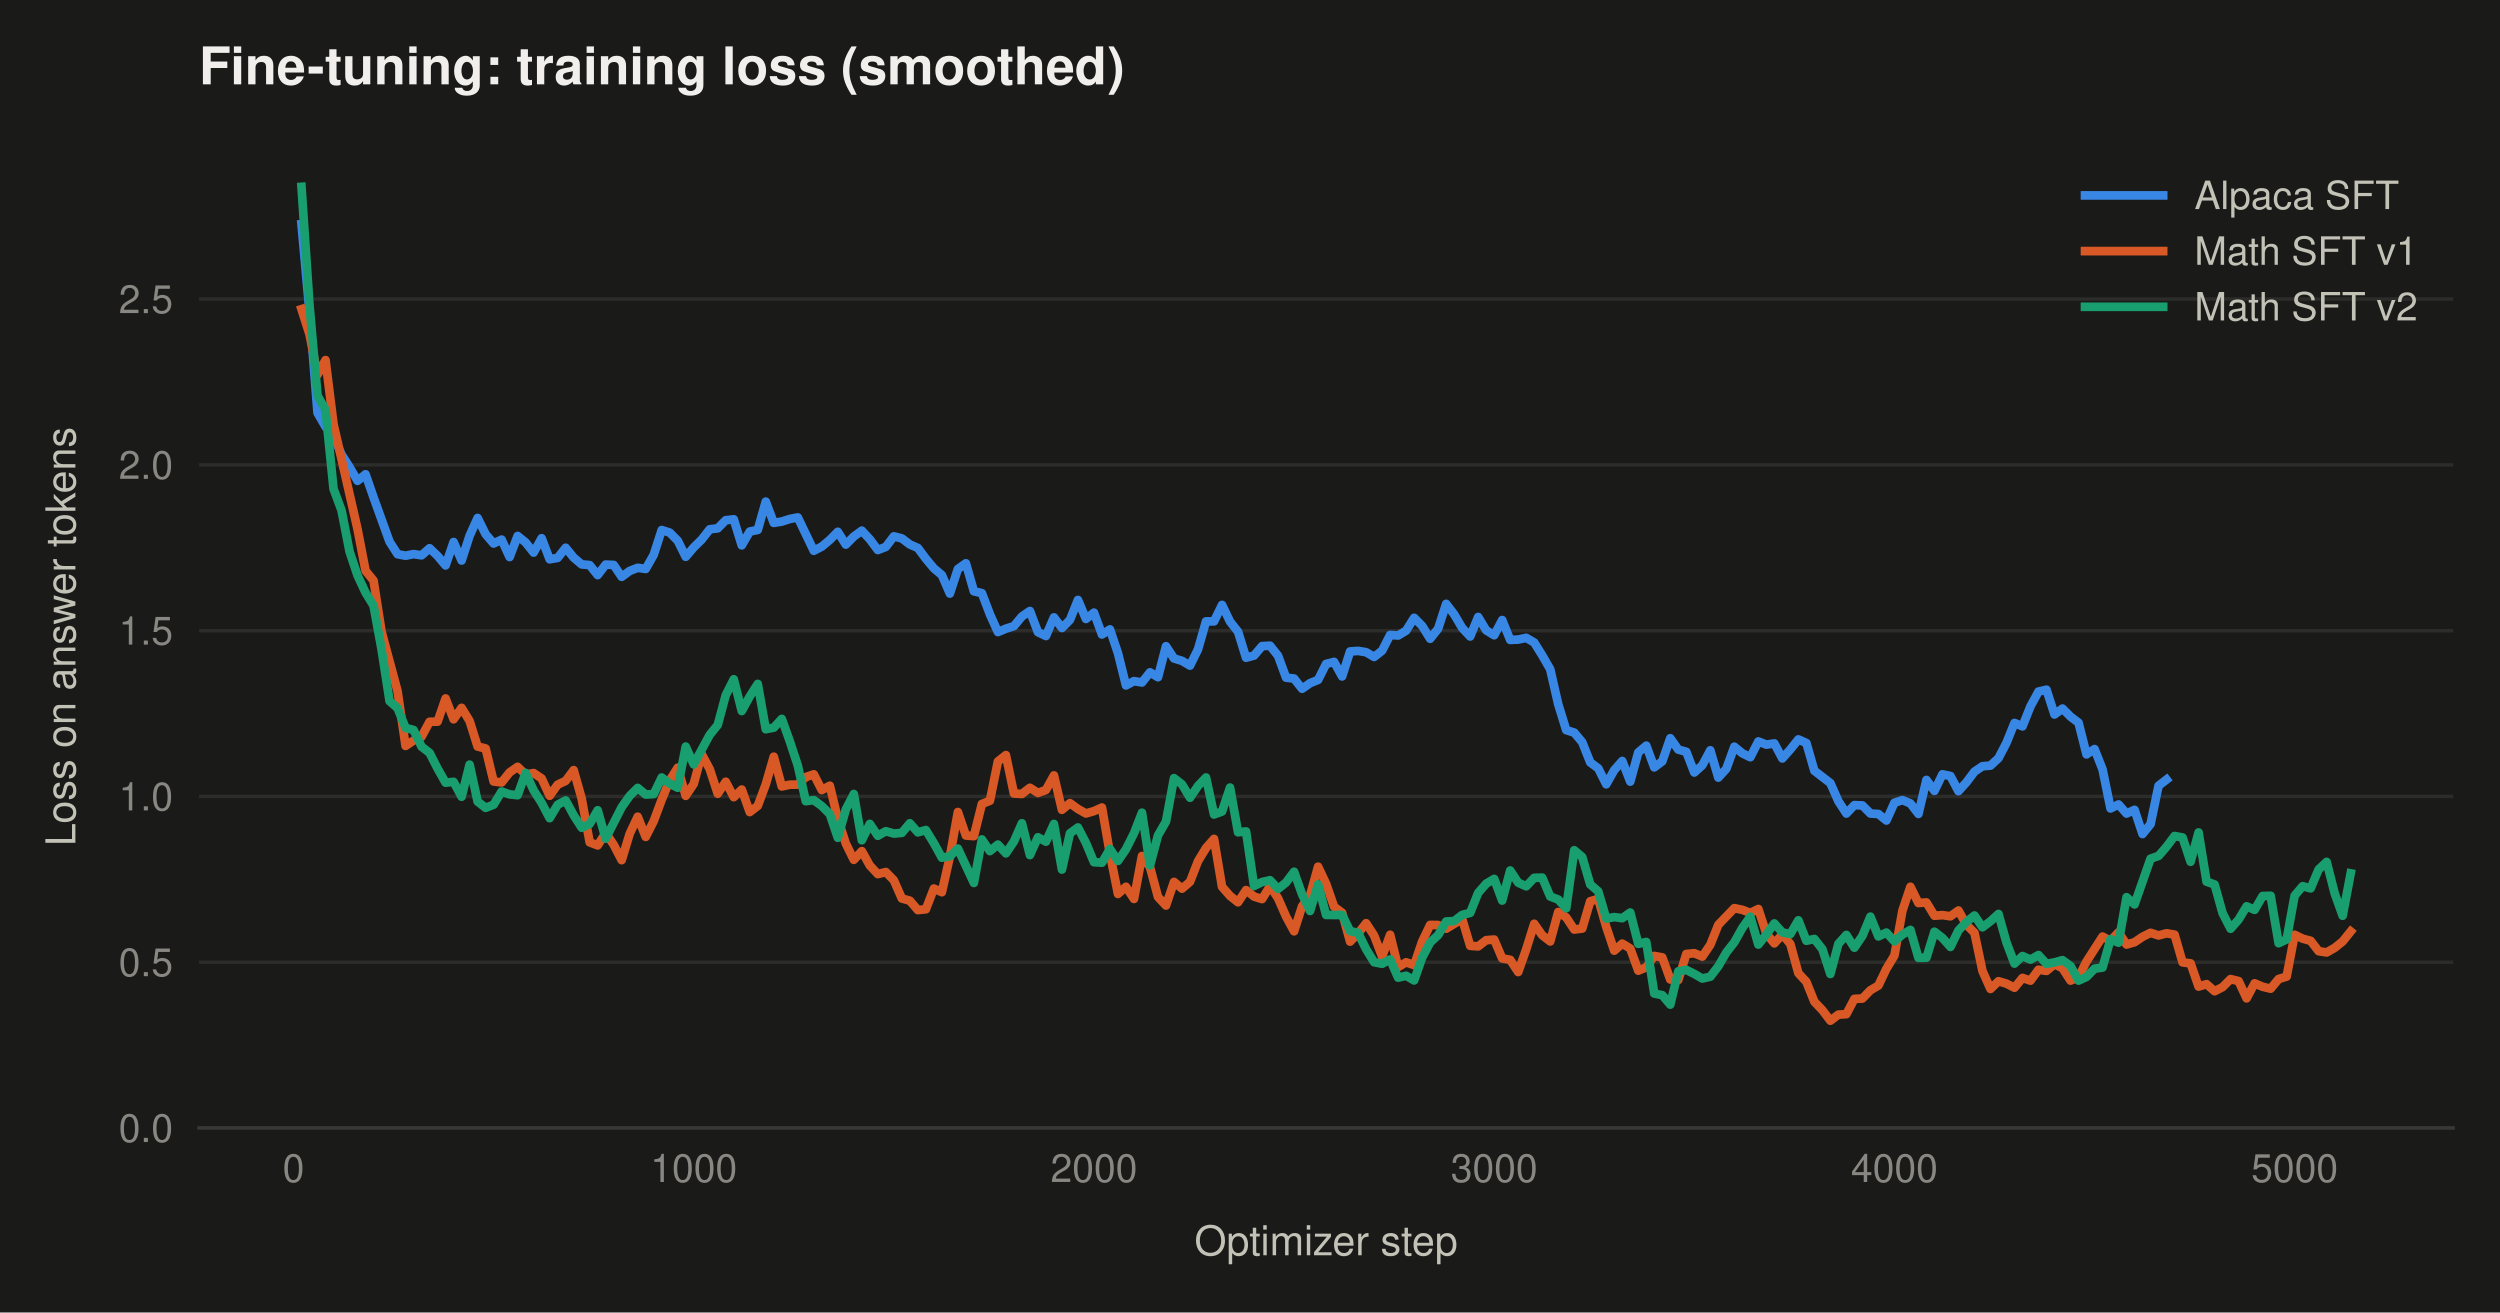
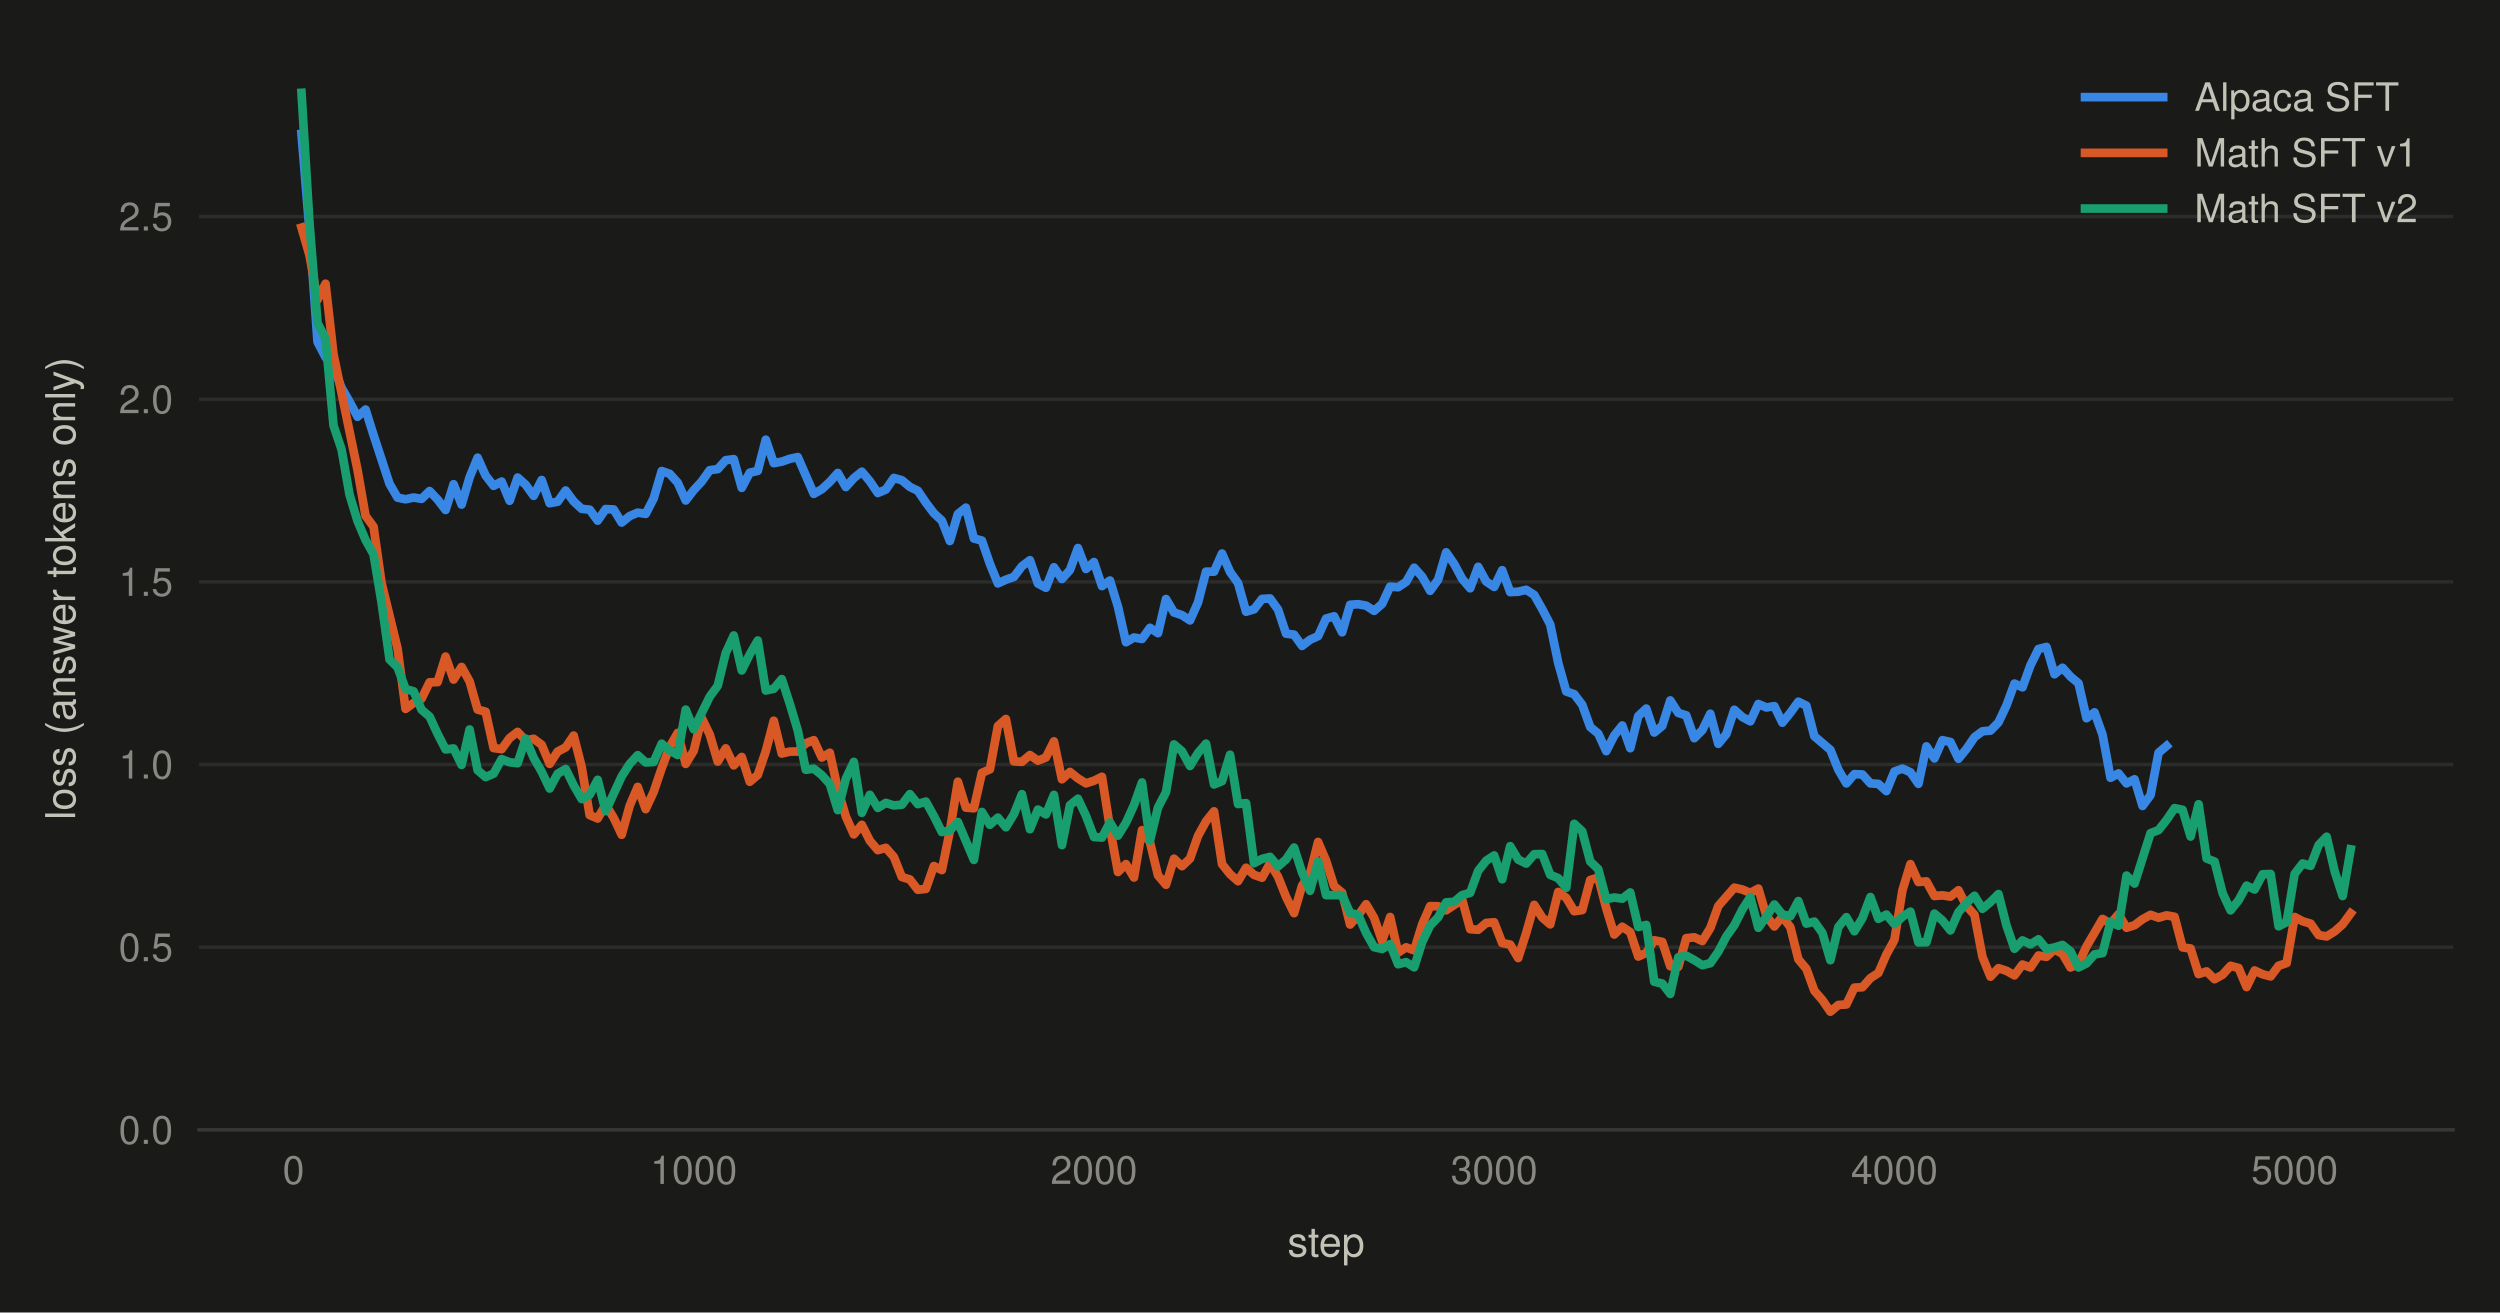
<svg xmlns="http://www.w3.org/2000/svg" width="576pt" height="302.4pt" viewBox="0 0 576 302.4" version="1.1">
  <defs>
    <style type="text/css">*{stroke-linejoin: round; stroke-linecap: butt}</style>
  </defs>
  <g id="figure_1">
    <g id="patch_1">
      <path d="M 0 302.4  L 576 302.4  L 576 0  L 0 0  z " style="fill: #1a1a19" />
    </g>
    <g id="axes_1">
      <g id="patch_2">
-         <path d="M 45.86 259.881  L 565.2 259.881  L 565.2 33.44  L 45.86 33.44  z " style="fill: #1a1a19" />
+         <path d="M 45.86 260.32  L 565.2 260.32  L 565.2 10.8  L 45.86 10.8  z " style="fill: #1a1a19" />
      </g>
      <g id="matplotlib.axis_1">
        <g id="xtick_1">
          <g id="line2d_1" />
          <g id="text_1">
-             <text style="font-size: 9px; font-family: 'Helvetica', 'Arial', 'DejaVu Sans'; text-anchor: middle; fill: #898781" x="67.622" y="272.337" transform="rotate(-0 67.62212 272.3373)">0</text>
+             <text style="font-size: 9px; font-family: 'Helvetica', 'Arial', 'DejaVu Sans'; text-anchor: middle; fill: #898781" x="67.622" y="272.776" transform="rotate(-0 67.62212 272.7761)">0</text>
          </g>
        </g>
        <g id="xtick_2">
          <g id="line2d_2" />
          <g id="text_2">
-             <text style="font-size: 9px; font-family: 'Helvetica', 'Arial', 'DejaVu Sans'; text-anchor: middle; fill: #898781" x="159.834" y="272.337" transform="rotate(-0 159.8345 272.3373)">1000</text>
+             <text style="font-size: 9px; font-family: 'Helvetica', 'Arial', 'DejaVu Sans'; text-anchor: middle; fill: #898781" x="159.834" y="272.776" transform="rotate(-0 159.8345 272.7761)">1000</text>
          </g>
        </g>
        <g id="xtick_3">
          <g id="line2d_3" />
          <g id="text_3">
-             <text style="font-size: 9px; font-family: 'Helvetica', 'Arial', 'DejaVu Sans'; text-anchor: middle; fill: #898781" x="252.047" y="272.337" transform="rotate(-0 252.0468 272.3373)">2000</text>
+             <text style="font-size: 9px; font-family: 'Helvetica', 'Arial', 'DejaVu Sans'; text-anchor: middle; fill: #898781" x="252.047" y="272.776" transform="rotate(-0 252.0468 272.7761)">2000</text>
          </g>
        </g>
        <g id="xtick_4">
          <g id="line2d_4" />
          <g id="text_4">
-             <text style="font-size: 9px; font-family: 'Helvetica', 'Arial', 'DejaVu Sans'; text-anchor: middle; fill: #898781" x="344.259" y="272.337" transform="rotate(-0 344.2592 272.3373)">3000</text>
+             <text style="font-size: 9px; font-family: 'Helvetica', 'Arial', 'DejaVu Sans'; text-anchor: middle; fill: #898781" x="344.259" y="272.776" transform="rotate(-0 344.2592 272.7761)">3000</text>
          </g>
        </g>
        <g id="xtick_5">
          <g id="line2d_5" />
          <g id="text_5">
-             <text style="font-size: 9px; font-family: 'Helvetica', 'Arial', 'DejaVu Sans'; text-anchor: middle; fill: #898781" x="436.472" y="272.337" transform="rotate(-0 436.4715 272.3373)">4000</text>
+             <text style="font-size: 9px; font-family: 'Helvetica', 'Arial', 'DejaVu Sans'; text-anchor: middle; fill: #898781" x="436.472" y="272.776" transform="rotate(-0 436.4715 272.7761)">4000</text>
          </g>
        </g>
        <g id="xtick_6">
          <g id="line2d_6" />
          <g id="text_6">
-             <text style="font-size: 9px; font-family: 'Helvetica', 'Arial', 'DejaVu Sans'; text-anchor: middle; fill: #898781" x="528.684" y="272.337" transform="rotate(-0 528.6839 272.3373)">5000</text>
+             <text style="font-size: 9px; font-family: 'Helvetica', 'Arial', 'DejaVu Sans'; text-anchor: middle; fill: #898781" x="528.684" y="272.776" transform="rotate(-0 528.6839 272.7761)">5000</text>
          </g>
        </g>
        <g id="text_7">
-           <text style="font-size: 9.5px; font-family: 'Helvetica', 'Arial', 'DejaVu Sans'; text-anchor: middle; fill: #c3c2b7" x="305.53" y="289.214" transform="rotate(-0 305.53 289.2136)">Optimizer step</text>
+           <text style="font-size: 9.5px; font-family: 'Helvetica', 'Arial', 'DejaVu Sans'; text-anchor: middle; fill: #c3c2b7" x="305.53" y="289.467" transform="rotate(-0 305.53 289.4668)">step</text>
        </g>
      </g>
      <g id="matplotlib.axis_2">
        <g id="ytick_1">
          <g id="line2d_7">
-             <path d="M 45.86 259.881  L 565.2 259.881  " clip-path="url(#p9b17336bcf)" style="fill: none; stroke: #2c2c2a; stroke-width: 0.8; stroke-linecap: square" />
+             <path d="M 45.86 260.32  L 565.2 260.32  " clip-path="url(#pa840561bd8)" style="fill: none; stroke: #2c2c2a; stroke-width: 0.8; stroke-linecap: square" />
          </g>
          <g id="line2d_8" />
          <g id="text_8">
-             <text style="font-size: 9px; font-family: 'Helvetica', 'Arial', 'DejaVu Sans'; text-anchor: end; fill: #898781" x="39.86" y="263.109" transform="rotate(-0 39.86 263.1093)">0.0</text>
+             <text style="font-size: 9px; font-family: 'Helvetica', 'Arial', 'DejaVu Sans'; text-anchor: end; fill: #898781" x="39.86" y="263.548" transform="rotate(-0 39.86 263.548)">0.0</text>
          </g>
        </g>
        <g id="ytick_2">
          <g id="line2d_9">
-             <path d="M 45.86 221.687  L 565.2 221.687  " clip-path="url(#p9b17336bcf)" style="fill: none; stroke: #2c2c2a; stroke-width: 0.8; stroke-linecap: square" />
+             <path d="M 45.86 218.233  L 565.2 218.233  " clip-path="url(#pa840561bd8)" style="fill: none; stroke: #2c2c2a; stroke-width: 0.8; stroke-linecap: square" />
          </g>
          <g id="line2d_10" />
          <g id="text_9">
-             <text style="font-size: 9px; font-family: 'Helvetica', 'Arial', 'DejaVu Sans'; text-anchor: end; fill: #898781" x="39.86" y="224.915" transform="rotate(-0 39.86 224.9153)">0.5</text>
+             <text style="font-size: 9px; font-family: 'Helvetica', 'Arial', 'DejaVu Sans'; text-anchor: end; fill: #898781" x="39.86" y="221.461" transform="rotate(-0 39.86 221.4613)">0.5</text>
          </g>
        </g>
        <g id="ytick_3">
          <g id="line2d_11">
-             <path d="M 45.86 183.493  L 565.2 183.493  " clip-path="url(#p9b17336bcf)" style="fill: none; stroke: #2c2c2a; stroke-width: 0.8; stroke-linecap: square" />
+             <path d="M 45.86 176.147  L 565.2 176.147  " clip-path="url(#pa840561bd8)" style="fill: none; stroke: #2c2c2a; stroke-width: 0.8; stroke-linecap: square" />
          </g>
          <g id="line2d_12" />
          <g id="text_10">
-             <text style="font-size: 9px; font-family: 'Helvetica', 'Arial', 'DejaVu Sans'; text-anchor: end; fill: #898781" x="39.86" y="186.721" transform="rotate(-0 39.86 186.7213)">1.0</text>
+             <text style="font-size: 9px; font-family: 'Helvetica', 'Arial', 'DejaVu Sans'; text-anchor: end; fill: #898781" x="39.86" y="179.375" transform="rotate(-0 39.86 179.3746)">1.0</text>
          </g>
        </g>
        <g id="ytick_4">
          <g id="line2d_13">
-             <path d="M 45.86 145.299  L 565.2 145.299  " clip-path="url(#p9b17336bcf)" style="fill: none; stroke: #2c2c2a; stroke-width: 0.8; stroke-linecap: square" />
+             <path d="M 45.86 134.06  L 565.2 134.06  " clip-path="url(#pa840561bd8)" style="fill: none; stroke: #2c2c2a; stroke-width: 0.8; stroke-linecap: square" />
          </g>
          <g id="line2d_14" />
          <g id="text_11">
-             <text style="font-size: 9px; font-family: 'Helvetica', 'Arial', 'DejaVu Sans'; text-anchor: end; fill: #898781" x="39.86" y="148.527" transform="rotate(-0 39.86 148.5273)">1.5</text>
+             <text style="font-size: 9px; font-family: 'Helvetica', 'Arial', 'DejaVu Sans'; text-anchor: end; fill: #898781" x="39.86" y="137.288" transform="rotate(-0 39.86 137.2879)">1.5</text>
          </g>
        </g>
        <g id="ytick_5">
          <g id="line2d_15">
-             <path d="M 45.86 107.105  L 565.2 107.105  " clip-path="url(#p9b17336bcf)" style="fill: none; stroke: #2c2c2a; stroke-width: 0.8; stroke-linecap: square" />
+             <path d="M 45.86 91.973  L 565.2 91.973  " clip-path="url(#pa840561bd8)" style="fill: none; stroke: #2c2c2a; stroke-width: 0.8; stroke-linecap: square" />
          </g>
          <g id="line2d_16" />
          <g id="text_12">
-             <text style="font-size: 9px; font-family: 'Helvetica', 'Arial', 'DejaVu Sans'; text-anchor: end; fill: #898781" x="39.86" y="110.333" transform="rotate(-0 39.86 110.3333)">2.0</text>
+             <text style="font-size: 9px; font-family: 'Helvetica', 'Arial', 'DejaVu Sans'; text-anchor: end; fill: #898781" x="39.86" y="95.201" transform="rotate(-0 39.86 95.20119)">2.0</text>
          </g>
        </g>
        <g id="ytick_6">
          <g id="line2d_17">
-             <path d="M 45.86 68.911  L 565.2 68.911  " clip-path="url(#p9b17336bcf)" style="fill: none; stroke: #2c2c2a; stroke-width: 0.8; stroke-linecap: square" />
+             <path d="M 45.86 49.886  L 565.2 49.886  " clip-path="url(#pa840561bd8)" style="fill: none; stroke: #2c2c2a; stroke-width: 0.8; stroke-linecap: square" />
          </g>
          <g id="line2d_18" />
          <g id="text_13">
-             <text style="font-size: 9px; font-family: 'Helvetica', 'Arial', 'DejaVu Sans'; text-anchor: end; fill: #898781" x="39.86" y="72.139" transform="rotate(-0 39.86 72.13928)">2.5</text>
+             <text style="font-size: 9px; font-family: 'Helvetica', 'Arial', 'DejaVu Sans'; text-anchor: end; fill: #898781" x="39.86" y="53.114" transform="rotate(-0 39.86 53.11448)">2.5</text>
          </g>
        </g>
        <g id="text_14">
-           <text style="font-size: 9.5px; font-family: 'Helvetica', 'Arial', 'DejaVu Sans'; text-anchor: middle; fill: #c3c2b7" x="17.37" y="146.661" transform="rotate(-90 17.36984 146.6606)">Loss on answer tokens</text>
+           <text style="font-size: 9.5px; font-family: 'Helvetica', 'Arial', 'DejaVu Sans'; text-anchor: middle; fill: #c3c2b7" x="17.313" y="135.56" transform="rotate(-90 17.31344 135.56)">loss (answer tokens only)</text>
        </g>
      </g>
      <g id="line2d_19">
-         <path d="M 69.466 51.648  L 71.311 71.906  L 73.155 95.12  L 74.999 98.323  L 76.843 100.467  L 78.688 104.724  L 80.532 107.62  L 82.376 110.776  L 84.22 109.278  L 86.065 114.6  L 89.753 124.811  L 91.597 127.686  L 93.442 128.034  L 95.286 127.666  L 97.13 127.945  L 98.974 126.315  L 100.819 128.079  L 102.663 130.268  L 104.507 124.885  L 106.351 129.142  L 108.196 123.445  L 110.04 119.341  L 111.884 123.07  L 113.728 125.222  L 115.573 124.328  L 117.417 128.341  L 119.261 123.49  L 121.105 124.978  L 122.95 127.307  L 124.794 124.008  L 126.638 128.854  L 128.482 128.54  L 130.327 126.203  L 132.171 128.474  L 134.015 130.029  L 135.859 130.199  L 137.704 132.498  L 139.548 130.081  L 141.392 130.168  L 143.236 132.898  L 145.08 131.542  L 146.925 130.824  L 148.769 131.083  L 150.613 127.838  L 152.457 122.125  L 154.302 122.714  L 156.146 124.572  L 157.99 128.282  L 159.834 126.125  L 161.679 124.309  L 163.523 121.953  L 165.367 121.726  L 167.211 119.86  L 169.056 119.652  L 170.9 125.643  L 172.744 122.47  L 174.588 122.09  L 176.433 115.576  L 178.277 120.474  L 180.121 120.165  L 181.965 119.577  L 183.81 119.213  L 187.498 126.895  L 189.342 125.939  L 191.187 124.396  L 193.031 122.53  L 194.875 125.473  L 196.719 123.613  L 198.564 122.267  L 200.408 124.254  L 202.252 126.72  L 204.096 126.001  L 205.941 123.577  L 207.785 124.047  L 209.629 125.443  L 211.473 126.252  L 213.318 128.731  L 215.162 130.942  L 217.006 132.499  L 218.85 136.754  L 220.695 131.104  L 222.539 129.786  L 224.383 136.229  L 226.227 136.672  L 228.072 141.524  L 229.916 145.619  L 231.76 144.849  L 233.604 144.257  L 235.449 142.037  L 237.293 140.779  L 239.137 145.644  L 240.981 146.532  L 242.826 142.247  L 244.67 144.688  L 246.514 142.827  L 248.358 138.231  L 250.203 142.602  L 252.047 141.158  L 253.891 146.182  L 255.735 145.02  L 257.58 150.504  L 259.424 157.92  L 261.268 156.932  L 263.112 157.241  L 264.957 154.907  L 266.801 156.028  L 268.645 148.894  L 270.489 151.703  L 272.334 152.263  L 274.178 153.357  L 276.022 149.614  L 277.866 143.167  L 279.711 143.165  L 281.555 139.376  L 283.399 143.208  L 285.243 145.552  L 287.088 151.538  L 288.932 151.038  L 290.776 148.869  L 292.62 148.77  L 294.465 151.1  L 296.309 156.129  L 298.153 156.34  L 299.997 158.684  L 301.842 157.396  L 303.686 156.647  L 305.53 152.976  L 307.374 152.503  L 309.218 155.845  L 311.063 150.095  L 312.907 149.97  L 314.751 150.268  L 316.595 151.362  L 318.44 149.905  L 320.284 146.295  L 322.128 146.419  L 323.972 145.301  L 325.817 142.346  L 327.661 144.211  L 329.505 147.165  L 331.349 144.841  L 333.194 139.13  L 335.038 141.546  L 336.882 144.668  L 338.726 146.641  L 340.571 142.155  L 342.415 145.224  L 344.259 146.353  L 346.103 142.862  L 347.948 147.437  L 349.792 147.357  L 351.636 146.959  L 353.48 148.035  L 355.325 150.99  L 357.169 154.205  L 359.013 162.252  L 360.857 168.216  L 362.702 168.795  L 364.546 171.001  L 366.39 175.65  L 368.234 177.029  L 370.079 180.696  L 371.923 177.429  L 373.767 175.335  L 375.611 180.079  L 377.456 173.363  L 379.3 171.802  L 381.144 176.8  L 382.988 175.405  L 384.833 170.094  L 386.677 172.701  L 388.521 173.216  L 390.365 177.985  L 392.21 176.313  L 394.054 172.875  L 395.898 179.161  L 397.742 177.134  L 399.587 172.046  L 401.431 173.56  L 403.275 174.459  L 405.119 170.837  L 406.964 171.559  L 408.808 171.289  L 410.652 174.743  L 412.496 172.665  L 414.341 170.362  L 416.185 171.186  L 418.029 177.582  L 421.718 180.426  L 423.562 184.596  L 425.406 187.436  L 427.25 185.501  L 429.095 185.573  L 430.939 187.43  L 432.783 187.549  L 434.627 189.044  L 436.472 184.955  L 438.316 184.343  L 440.16 185.115  L 442.004 187.523  L 443.849 179.703  L 445.693 182.214  L 447.537 178.403  L 449.381 178.792  L 451.226 182.286  L 453.07 180.236  L 454.914 177.783  L 456.758 176.544  L 458.603 176.396  L 460.447 174.687  L 462.291 171.143  L 464.135 166.573  L 465.98 167.349  L 467.824 162.738  L 469.668 159.342  L 471.512 158.909  L 473.356 164.62  L 475.201 163.26  L 477.045 165.11  L 478.889 166.507  L 480.733 173.806  L 482.578 172.588  L 484.422 177.244  L 486.266 186.264  L 488.11 185.347  L 489.955 187.438  L 491.799 186.588  L 493.643 192.155  L 495.487 189.87  L 497.332 181.031  L 499.176 179.611  L 499.176 179.611  " clip-path="url(#p9b17336bcf)" style="fill: none; stroke: #3987e5; stroke-width: 2; stroke-linecap: square" />
+         <path d="M 69.466 30.863  L 71.311 53.186  L 73.155 78.766  L 74.999 82.295  L 76.843 84.658  L 78.688 89.35  L 80.532 92.541  L 82.376 96.018  L 84.22 94.367  L 86.065 100.232  L 89.753 111.484  L 91.597 114.651  L 93.442 115.035  L 95.286 114.629  L 97.13 114.937  L 98.974 113.14  L 100.819 115.085  L 102.663 117.497  L 104.507 111.565  L 106.351 116.256  L 108.196 109.979  L 110.04 105.456  L 111.884 109.565  L 113.728 111.937  L 115.573 110.951  L 117.417 115.373  L 119.261 110.028  L 121.105 111.667  L 122.95 114.234  L 124.794 110.598  L 126.638 115.939  L 128.482 115.593  L 130.327 113.017  L 132.171 115.52  L 134.015 117.234  L 135.859 117.42  L 137.704 119.954  L 139.548 117.291  L 141.392 117.387  L 143.236 120.395  L 145.08 118.9  L 146.925 118.11  L 148.769 118.394  L 150.613 114.82  L 152.457 108.524  L 154.302 109.172  L 156.146 111.22  L 157.99 115.308  L 159.834 112.931  L 161.679 110.931  L 163.523 108.334  L 165.367 108.084  L 167.211 106.028  L 169.056 105.799  L 170.9 112.4  L 172.744 108.904  L 174.588 108.485  L 176.433 101.307  L 178.277 106.704  L 180.121 106.364  L 181.965 105.716  L 183.81 105.315  L 187.498 113.78  L 189.342 112.727  L 191.187 111.027  L 193.031 108.97  L 194.875 112.213  L 196.719 110.163  L 198.564 108.68  L 200.408 110.869  L 202.252 113.587  L 204.096 112.794  L 205.941 110.123  L 207.785 110.641  L 209.629 112.18  L 211.473 113.071  L 213.318 115.803  L 215.162 118.239  L 217.006 119.955  L 218.85 124.644  L 220.695 118.418  L 222.539 116.966  L 224.383 124.065  L 226.227 124.553  L 228.072 129.9  L 229.916 134.413  L 231.76 133.563  L 233.604 132.911  L 235.449 130.466  L 237.293 129.079  L 239.137 134.439  L 240.981 135.418  L 242.826 130.696  L 244.67 133.386  L 246.514 131.336  L 248.358 126.271  L 250.203 131.088  L 252.047 129.497  L 253.891 135.033  L 255.735 133.753  L 257.58 139.795  L 259.424 147.967  L 261.268 146.879  L 263.112 147.219  L 264.957 144.647  L 266.801 145.882  L 268.645 138.021  L 270.489 141.116  L 272.334 141.733  L 274.178 142.939  L 276.022 138.814  L 277.866 131.711  L 279.711 131.708  L 281.555 127.533  L 283.399 131.755  L 285.243 134.338  L 287.088 140.934  L 288.932 140.384  L 290.776 137.993  L 292.62 137.885  L 294.465 140.452  L 296.309 145.993  L 298.153 146.225  L 299.997 148.809  L 301.842 147.39  L 303.686 146.565  L 305.53 142.519  L 307.374 141.998  L 309.218 145.681  L 311.063 139.344  L 312.907 139.207  L 314.751 139.535  L 316.595 140.741  L 318.44 139.135  L 320.284 135.157  L 322.128 135.294  L 323.972 134.062  L 325.817 130.806  L 327.661 132.86  L 329.505 136.115  L 331.349 133.555  L 333.194 127.262  L 335.038 129.924  L 336.882 133.364  L 338.726 135.539  L 340.571 130.595  L 342.415 133.977  L 344.259 135.221  L 346.103 131.375  L 347.948 136.416  L 349.792 136.327  L 351.636 135.889  L 353.48 137.075  L 355.325 140.331  L 357.169 143.874  L 359.013 152.74  L 360.857 159.312  L 362.702 159.95  L 364.546 162.381  L 366.39 167.504  L 368.234 169.023  L 370.079 173.064  L 371.923 169.464  L 373.767 167.157  L 375.611 172.384  L 377.456 164.984  L 379.3 163.264  L 381.144 168.771  L 382.988 167.233  L 384.833 161.382  L 386.677 164.255  L 388.521 164.822  L 390.365 170.077  L 392.21 168.234  L 394.054 164.446  L 395.898 171.373  L 397.742 169.139  L 399.587 163.533  L 401.431 165.201  L 403.275 166.191  L 405.119 162.201  L 406.964 162.996  L 408.808 162.698  L 410.652 166.505  L 412.496 164.215  L 414.341 161.677  L 416.185 162.585  L 418.029 169.632  L 421.718 172.767  L 423.562 177.362  L 425.406 180.491  L 427.25 178.359  L 429.095 178.438  L 430.939 180.485  L 432.783 180.615  L 434.627 182.263  L 436.472 177.757  L 438.316 177.083  L 440.16 177.934  L 442.004 180.588  L 443.849 171.97  L 445.693 174.737  L 447.537 170.537  L 449.381 170.966  L 451.226 174.816  L 453.07 172.557  L 454.914 169.855  L 456.758 168.489  L 458.603 168.326  L 460.447 166.443  L 462.291 162.537  L 464.135 157.502  L 465.98 158.357  L 467.824 153.276  L 469.668 149.534  L 471.512 149.057  L 473.356 155.35  L 475.201 153.852  L 477.045 155.89  L 478.889 157.429  L 480.733 165.473  L 482.578 164.13  L 484.422 169.26  L 486.266 179.2  L 488.11 178.189  L 489.955 180.493  L 491.799 179.556  L 493.643 185.691  L 495.487 183.173  L 497.332 173.434  L 499.176 171.869  L 499.176 171.869  " clip-path="url(#pa840561bd8)" style="fill: none; stroke: #3987e5; stroke-width: 2; stroke-linecap: square" />
      </g>
      <g id="line2d_20">
-         <path d="M 69.466 71.233  L 71.311 77.024  L 73.155 86.335  L 74.999 82.965  L 76.843 97.728  L 82.376 121.908  L 84.22 131.493  L 86.065 133.765  L 87.909 145.547  L 91.597 159.241  L 93.442 171.852  L 95.286 170.618  L 97.13 169.726  L 98.974 166.301  L 100.819 166.265  L 102.663 160.93  L 104.507 165.725  L 106.351 163.092  L 108.196 166.118  L 110.04 172.003  L 111.884 172.449  L 113.728 180.047  L 115.573 180.276  L 117.417 177.957  L 119.261 176.676  L 121.105 178.457  L 122.95 178.115  L 124.794 179.358  L 126.638 183.344  L 128.482 180.79  L 130.327 179.911  L 132.171 177.44  L 134.015 183.982  L 135.859 194.068  L 137.704 194.777  L 139.548 191.898  L 141.392 194.626  L 143.236 198.178  L 145.08 192.098  L 146.925 188.17  L 148.769 192.814  L 150.613 189.193  L 152.457 184.257  L 154.302 179.793  L 156.146 176.879  L 157.99 183.355  L 159.834 180.613  L 161.679 173.772  L 163.523 177.214  L 165.367 182.876  L 167.211 180.116  L 169.056 183.661  L 170.9 181.918  L 172.744 187.098  L 174.588 185.672  L 176.433 180.716  L 178.277 174.347  L 180.121 181.195  L 181.965 180.796  L 183.81 180.767  L 185.654 179.047  L 187.498 178.408  L 189.342 182.028  L 191.187 181.033  L 193.031 188.657  L 194.875 194.358  L 196.719 198.097  L 198.564 196.106  L 200.408 199.415  L 202.252 201.393  L 204.096 200.915  L 205.941 202.812  L 207.785 207.009  L 209.629 207.521  L 211.473 209.678  L 213.318 209.494  L 215.162 204.726  L 217.006 205.562  L 218.85 197.364  L 220.695 187.09  L 222.539 192.501  L 224.383 192.639  L 226.227 185.236  L 228.072 184.496  L 229.916 175.44  L 231.76 173.978  L 233.604 182.824  L 235.449 182.928  L 237.293 181.508  L 239.137 182.69  L 240.981 182.012  L 242.826 178.656  L 244.67 186.576  L 246.514 185.045  L 248.358 186.385  L 250.203 187.427  L 252.047 186.881  L 253.891 186.058  L 255.735 196.728  L 257.58 205.962  L 259.424 204.319  L 261.268 207.112  L 263.112 197.223  L 264.957 199.77  L 266.801 206.664  L 268.645 208.633  L 270.489 203.192  L 272.334 204.745  L 274.178 203.164  L 276.022 198.411  L 277.866 195.375  L 279.711 193.285  L 281.555 204.311  L 283.399 206.414  L 285.243 207.886  L 287.088 205.078  L 288.932 206.569  L 290.776 207.148  L 292.62 204.157  L 294.465 206.974  L 296.309 211.171  L 298.153 214.567  L 299.997 208.821  L 301.842 206.288  L 303.686 199.686  L 305.53 203.606  L 307.374 208.915  L 309.218 210.286  L 311.063 216.947  L 312.907 215.073  L 314.751 212.708  L 316.595 215.55  L 318.44 220.396  L 320.284 215.371  L 322.128 222.809  L 323.972 221.715  L 325.817 222.356  L 327.661 216.934  L 329.505 213.105  L 331.349 213.126  L 333.194 213.968  L 336.882 211.745  L 338.726 217.915  L 340.571 218.047  L 342.415 216.617  L 344.259 216.476  L 346.103 220.81  L 347.948 221.143  L 349.792 223.956  L 351.636 218.725  L 353.48 212.842  L 355.325 215.477  L 357.169 216.908  L 359.013 210.139  L 360.857 211.367  L 362.702 214.161  L 364.546 213.932  L 366.39 207.652  L 368.234 207.112  L 370.079 213.551  L 371.923 219.031  L 373.767 217.411  L 375.611 218.536  L 377.456 223.64  L 379.3 222.865  L 381.144 220.246  L 382.988 220.583  L 384.833 225.67  L 386.677 225.798  L 388.521 219.804  L 390.365 219.622  L 392.21 220.397  L 394.054 217.684  L 395.898 213.07  L 399.587 209.238  L 401.431 209.629  L 403.275 210.333  L 405.119 209.432  L 406.964 215.091  L 408.808 217.35  L 410.652 215.286  L 412.496 217.496  L 414.341 224.217  L 416.185 226.21  L 418.029 230.8  L 419.873 232.731  L 421.718 235.171  L 423.562 233.768  L 425.406 233.661  L 427.25 230.141  L 429.095 230.062  L 430.939 228.157  L 432.783 227.07  L 434.627 223.207  L 436.472 220.166  L 438.316 209.813  L 440.16 204.314  L 442.004 208.054  L 443.849 207.924  L 445.693 210.981  L 447.537 210.845  L 449.381 211.109  L 451.226 209.784  L 453.07 213.058  L 454.914 214.91  L 456.758 223.711  L 458.603 227.849  L 460.447 226.078  L 462.291 226.629  L 464.135 227.574  L 465.98 225.318  L 467.824 225.936  L 469.668 223.427  L 471.512 223.695  L 473.356 222.155  L 475.201 223.075  L 477.045 225.928  L 478.889 225.147  L 480.733 221.53  L 484.422 215.786  L 486.266 216.759  L 488.11 214.796  L 489.955 217.619  L 491.799 217.089  L 493.643 215.84  L 495.487 214.922  L 497.332 215.525  L 499.176 215.032  L 501.02 215.34  L 502.864 221.728  L 504.709 221.965  L 506.553 227.304  L 508.397 226.753  L 510.241 228.377  L 512.086 227.434  L 513.93 225.586  L 515.774 226.04  L 517.618 230.02  L 519.463 226.563  L 521.307 227.351  L 523.151 227.794  L 524.995 225.57  L 526.84 225.002  L 528.684 215.372  L 530.528 216.267  L 532.372 216.761  L 534.217 219.15  L 536.061 219.44  L 537.905 218.387  L 539.749 216.908  L 541.594 214.61  L 541.594 214.61  " clip-path="url(#p9b17336bcf)" style="fill: none; stroke: #d95926; stroke-width: 2; stroke-linecap: square" />
+         <path d="M 69.466 52.445  L 71.311 58.826  L 73.155 69.086  L 74.999 65.372  L 76.843 81.64  L 82.376 108.285  L 84.22 118.847  L 86.065 121.351  L 87.909 134.333  L 91.597 149.422  L 93.442 163.319  L 95.286 161.959  L 97.13 160.976  L 98.974 157.203  L 100.819 157.162  L 102.663 151.283  L 104.507 156.567  L 106.351 153.666  L 108.196 157  L 110.04 163.485  L 111.884 163.977  L 113.728 172.35  L 115.573 172.601  L 117.417 170.046  L 119.261 168.635  L 121.105 170.597  L 122.95 170.22  L 124.794 171.59  L 126.638 175.982  L 128.482 173.168  L 130.327 172.199  L 132.171 169.477  L 134.015 176.685  L 135.859 187.8  L 137.704 188.581  L 139.548 185.408  L 141.392 188.414  L 143.236 192.328  L 145.08 185.628  L 146.925 181.301  L 148.769 186.417  L 150.613 182.427  L 152.457 176.988  L 154.302 172.069  L 156.146 168.858  L 157.99 175.994  L 159.834 172.973  L 161.679 165.435  L 163.523 169.228  L 165.367 175.466  L 167.211 172.425  L 169.056 176.332  L 170.9 174.411  L 172.744 180.119  L 174.588 178.547  L 176.433 173.086  L 178.277 166.068  L 180.121 173.614  L 181.965 173.174  L 183.81 173.142  L 185.654 171.247  L 187.498 170.543  L 189.342 174.532  L 191.187 173.435  L 193.031 181.837  L 194.875 188.119  L 196.719 192.239  L 198.564 190.044  L 200.408 193.691  L 202.252 195.871  L 204.096 195.344  L 205.941 197.434  L 207.785 202.059  L 209.629 202.623  L 211.473 205  L 213.318 204.798  L 215.162 199.543  L 217.006 200.464  L 218.85 191.431  L 220.695 180.109  L 222.539 186.072  L 224.383 186.225  L 226.227 178.067  L 228.072 177.252  L 229.916 167.273  L 231.76 165.662  L 233.604 175.409  L 235.449 175.524  L 237.293 173.959  L 239.137 175.262  L 240.981 174.514  L 242.826 170.816  L 244.67 179.544  L 246.514 177.857  L 248.358 179.333  L 250.203 180.482  L 252.047 179.88  L 253.891 178.973  L 255.735 190.73  L 257.58 200.905  L 259.424 199.095  L 261.268 202.173  L 263.112 191.276  L 264.957 194.082  L 266.801 201.679  L 268.645 203.849  L 270.489 197.853  L 272.334 199.564  L 274.178 197.822  L 276.022 192.585  L 277.866 189.24  L 279.711 186.937  L 281.555 199.086  L 283.399 201.404  L 285.243 203.026  L 287.088 199.931  L 288.932 201.574  L 290.776 202.212  L 292.62 198.916  L 294.465 202.021  L 296.309 206.645  L 298.153 210.387  L 299.997 204.056  L 301.842 201.265  L 303.686 193.99  L 305.53 198.309  L 307.374 204.159  L 309.218 205.67  L 311.063 213.01  L 312.907 210.945  L 314.751 208.339  L 316.595 211.471  L 318.44 216.81  L 320.284 211.274  L 322.128 219.469  L 323.972 218.264  L 325.817 218.97  L 327.661 212.995  L 329.505 208.776  L 331.349 208.8  L 333.194 209.728  L 336.882 207.278  L 338.726 214.077  L 340.571 214.222  L 342.415 212.646  L 344.259 212.491  L 346.103 217.266  L 347.948 217.633  L 349.792 220.733  L 351.636 214.969  L 353.48 208.486  L 355.325 211.39  L 357.169 212.967  L 359.013 205.508  L 360.857 206.861  L 362.702 209.941  L 364.546 209.688  L 366.39 202.767  L 368.234 202.172  L 370.079 209.268  L 371.923 215.307  L 373.767 213.521  L 375.611 214.761  L 377.456 220.385  L 379.3 219.531  L 381.144 216.645  L 382.988 217.016  L 384.833 222.622  L 386.677 222.764  L 388.521 216.158  L 390.365 215.958  L 392.21 216.812  L 394.054 213.822  L 395.898 208.738  L 399.587 204.516  L 401.431 204.946  L 403.275 205.722  L 405.119 204.729  L 406.964 210.965  L 408.808 213.454  L 410.652 211.18  L 412.496 213.615  L 414.341 221.021  L 416.185 223.217  L 418.029 228.274  L 419.873 230.402  L 421.718 233.092  L 423.562 231.545  L 425.406 231.427  L 427.25 227.549  L 429.095 227.461  L 430.939 225.362  L 432.783 224.164  L 434.627 219.907  L 436.472 216.557  L 438.316 205.149  L 440.16 199.089  L 442.004 203.211  L 443.849 203.068  L 445.693 206.436  L 447.537 206.287  L 449.381 206.577  L 451.226 205.117  L 453.07 208.725  L 454.914 210.765  L 456.758 220.463  L 458.603 225.024  L 460.447 223.072  L 462.291 223.678  L 464.135 224.721  L 465.98 222.234  L 467.824 222.915  L 469.668 220.151  L 471.512 220.445  L 473.356 218.748  L 475.201 219.763  L 477.045 222.907  L 478.889 222.046  L 480.733 218.06  L 484.422 211.731  L 486.266 212.803  L 488.11 210.64  L 489.955 213.75  L 491.799 213.166  L 493.643 211.79  L 495.487 210.778  L 497.332 211.443  L 499.176 210.9  L 501.02 211.239  L 502.864 218.278  L 504.709 218.54  L 506.553 224.423  L 508.397 223.816  L 510.241 225.605  L 512.086 224.566  L 513.93 222.529  L 515.774 223.029  L 517.618 227.416  L 519.463 223.606  L 521.307 224.475  L 523.151 224.962  L 524.995 222.512  L 526.84 221.886  L 528.684 211.275  L 530.528 212.26  L 532.372 212.805  L 534.217 215.437  L 536.061 215.757  L 537.905 214.597  L 539.749 212.967  L 541.594 210.435  L 541.594 210.435  " clip-path="url(#pa840561bd8)" style="fill: none; stroke: #d95926; stroke-width: 2; stroke-linecap: square" />
      </g>
      <g id="line2d_21">
-         <path d="M 69.466 43.046  L 71.311 70.363  L 73.155 91.168  L 74.999 94.39  L 76.843 112.625  L 78.688 117.596  L 80.532 127.075  L 82.376 132.583  L 84.22 136.536  L 86.065 139.544  L 87.909 149.604  L 89.753 161.535  L 91.597 163.158  L 93.442 167.711  L 95.286 168.187  L 97.13 172.029  L 98.974 173.463  L 100.819 177.072  L 102.663 180.33  L 104.507 180.134  L 106.351 183.57  L 108.196 176.171  L 110.04 184.67  L 111.884 186.119  L 113.728 185.4  L 115.573 182.366  L 117.417 183.02  L 119.261 183.215  L 121.105 178.083  L 122.95 182.099  L 124.794 184.987  L 126.638 188.507  L 128.482 185.424  L 130.327 184.421  L 132.171 187.824  L 134.015 190.708  L 135.859 189.834  L 137.704 186.689  L 139.548 193.222  L 143.236 185.97  L 145.08 183.369  L 146.925 181.538  L 148.769 183.059  L 150.613 182.954  L 152.457 179.141  L 154.302 180.55  L 156.146 181.505  L 157.99 172.016  L 159.834 176.116  L 163.523 169.306  L 165.367 167.026  L 167.211 160.167  L 169.056 156.509  L 170.9 163.816  L 172.744 160.456  L 174.588 157.57  L 176.433 168.012  L 178.277 167.647  L 180.121 165.637  L 181.965 170.782  L 183.81 176.375  L 185.654 184.59  L 187.498 184.359  L 189.342 185.704  L 191.187 187.561  L 193.031 193.024  L 194.875 186.49  L 196.719 182.94  L 198.564 193.589  L 200.408 189.825  L 202.252 192.56  L 204.096 191.515  L 205.941 192.048  L 207.785 191.891  L 209.629 189.684  L 211.473 191.768  L 213.318 191.244  L 215.162 194.265  L 217.006 197.611  L 218.85 197.282  L 220.695 195.514  L 224.383 203.43  L 226.227 193.411  L 228.072 196.091  L 229.916 194.599  L 231.76 196.606  L 233.604 193.879  L 235.449 189.691  L 237.293 197.011  L 239.137 192.918  L 240.981 193.92  L 242.826 189.84  L 244.67 200.341  L 246.514 191.999  L 248.358 190.652  L 250.203 194.214  L 252.047 198.643  L 253.891 198.762  L 255.735 195.594  L 257.58 198.357  L 259.424 195.654  L 261.268 191.994  L 263.112 187.246  L 264.957 199.383  L 266.801 192.476  L 268.645 189.281  L 270.489 179.293  L 272.334 180.723  L 274.178 183.794  L 276.022 181.079  L 277.866 179.133  L 279.711 187.656  L 281.555 186.97  L 283.399 181.452  L 285.243 191.755  L 287.088 191.565  L 288.932 204.123  L 290.776 203.228  L 292.62 202.804  L 294.465 204.799  L 296.309 203.329  L 298.153 200.853  L 299.997 206.059  L 301.842 209.886  L 303.686 203.762  L 305.53 210.805  L 309.218 210.809  L 311.063 214.534  L 312.907 214.927  L 314.751 218.695  L 316.595 221.691  L 318.44 222.055  L 320.284 221.052  L 322.128 225.25  L 323.972 224.818  L 325.817 225.889  L 327.661 220.648  L 329.505 217.147  L 331.349 215.439  L 333.194 212.313  L 335.038 212.209  L 336.882 210.799  L 338.726 210.324  L 340.571 205.727  L 342.415 203.602  L 344.259 202.501  L 346.103 207.484  L 347.948 200.565  L 349.792 203.367  L 351.636 204.204  L 353.48 202.252  L 355.325 202.207  L 357.169 206.556  L 359.013 207.248  L 360.857 209.258  L 362.702 195.901  L 364.546 197.457  L 366.39 203.769  L 368.234 205.369  L 370.079 211.635  L 371.923 211.302  L 373.767 211.543  L 375.611 210.247  L 377.456 217.461  L 379.3 217.034  L 381.144 228.914  L 382.988 229.289  L 384.833 231.463  L 386.677 223.802  L 388.521 223.464  L 390.365 224.388  L 392.21 225.453  L 394.054 225.031  L 395.898 222.632  L 397.742 219.454  L 399.587 217.095  L 401.431 213.806  L 403.275 211.207  L 405.119 217.628  L 406.964 215.312  L 408.808 212.761  L 410.652 214.839  L 412.496 215.201  L 414.341 212.042  L 416.185 216.756  L 418.029 216.34  L 419.873 218.686  L 421.718 224.404  L 423.562 217.464  L 425.406 215.411  L 427.25 218.345  L 429.095 215.621  L 430.939 211.2  L 432.783 215.747  L 434.627 214.871  L 436.472 216.885  L 438.316 215.326  L 440.16 214.253  L 442.004 220.684  L 443.849 220.658  L 445.693 214.669  L 447.537 216.095  L 449.381 218.173  L 451.226 214.381  L 453.07 212.431  L 454.914 210.936  L 456.758 213.65  L 458.603 212.255  L 460.447 210.578  L 462.291 217.144  L 464.135 222.01  L 465.98 220.272  L 467.824 221.081  L 469.668 220.046  L 471.512 222.068  L 473.356 221.736  L 475.201 221.22  L 477.045 222.559  L 478.889 225.924  L 480.733 225.09  L 482.578 223.183  L 484.422 222.925  L 486.266 216.391  L 488.11 217.196  L 489.955 206.715  L 491.799 208.374  L 495.487 197.847  L 497.332 197.204  L 499.176 195.082  L 501.02 192.616  L 502.864 192.96  L 504.709 198.549  L 506.553 191.8  L 508.397 203.139  L 510.241 203.791  L 512.086 210.396  L 513.93 213.981  L 515.774 211.878  L 517.618 208.822  L 519.463 209.625  L 521.307 206.446  L 523.151 206.384  L 524.995 217.317  L 526.84 216.437  L 528.684 206.358  L 530.528 204.184  L 532.372 204.675  L 534.217 200.316  L 536.061 198.584  L 537.905 205.827  L 539.749 210.991  L 541.594 201.227  L 541.594 201.227  " clip-path="url(#p9b17336bcf)" style="fill: none; stroke: #199e70; stroke-width: 2; stroke-linecap: square" />
+         <path d="M 69.466 21.385  L 71.311 51.486  L 73.155 74.412  L 74.999 77.962  L 76.843 98.056  L 78.688 103.533  L 80.532 113.978  L 82.376 120.048  L 84.22 124.403  L 86.065 127.718  L 87.909 138.803  L 89.753 151.95  L 91.597 153.739  L 93.442 158.756  L 95.286 159.281  L 97.13 163.514  L 98.974 165.095  L 100.819 169.071  L 102.663 172.661  L 104.507 172.445  L 106.351 176.231  L 108.196 168.078  L 110.04 177.443  L 111.884 179.04  L 113.728 178.248  L 115.573 174.904  L 117.417 175.625  L 119.261 175.84  L 121.105 170.185  L 122.95 174.61  L 124.794 177.792  L 126.638 181.671  L 128.482 178.274  L 130.327 177.169  L 132.171 180.919  L 134.015 184.097  L 135.859 183.134  L 137.704 179.668  L 139.548 186.867  L 143.236 178.875  L 145.08 176.009  L 146.925 173.992  L 148.769 175.668  L 150.613 175.552  L 152.457 171.351  L 154.302 172.903  L 156.146 173.956  L 157.99 163.5  L 159.834 168.018  L 163.523 160.514  L 165.367 158  L 167.211 150.443  L 169.056 146.412  L 170.9 154.464  L 172.744 150.762  L 174.588 147.581  L 176.433 159.088  L 178.277 158.686  L 180.121 156.47  L 181.965 162.139  L 183.81 168.303  L 185.654 177.355  L 187.498 177.101  L 189.342 178.583  L 191.187 180.629  L 193.031 186.649  L 194.875 179.449  L 196.719 175.537  L 198.564 187.272  L 200.408 183.124  L 202.252 186.137  L 204.096 184.986  L 205.941 185.573  L 207.785 185.4  L 209.629 182.968  L 211.473 185.265  L 213.318 184.687  L 215.162 188.016  L 217.006 191.703  L 218.85 191.341  L 220.695 189.393  L 224.383 198.115  L 226.227 187.075  L 228.072 190.028  L 229.916 188.385  L 231.76 190.596  L 233.604 187.591  L 235.449 182.976  L 237.293 191.042  L 239.137 186.532  L 240.981 187.636  L 242.826 183.141  L 244.67 194.711  L 246.514 185.519  L 248.358 184.035  L 250.203 187.96  L 252.047 192.841  L 253.891 192.972  L 255.735 189.48  L 257.58 192.525  L 259.424 189.547  L 261.268 185.514  L 263.112 180.282  L 264.957 193.656  L 266.801 186.045  L 268.645 182.524  L 270.489 171.519  L 272.334 173.094  L 274.178 176.478  L 276.022 173.486  L 277.866 171.342  L 279.711 180.734  L 281.555 179.978  L 283.399 173.897  L 285.243 185.25  L 287.088 185.041  L 288.932 198.879  L 290.776 197.893  L 292.62 197.426  L 294.465 199.624  L 296.309 198.004  L 298.153 195.276  L 299.997 201.012  L 301.842 205.229  L 303.686 198.481  L 305.53 206.242  L 309.218 206.246  L 311.063 210.35  L 312.907 210.784  L 314.751 214.936  L 316.595 218.237  L 318.44 218.638  L 320.284 217.533  L 322.128 222.159  L 323.972 221.683  L 325.817 222.864  L 327.661 217.089  L 329.505 213.23  L 331.349 211.349  L 333.194 207.904  L 335.038 207.789  L 336.882 206.235  L 338.726 205.712  L 340.571 200.647  L 342.415 198.305  L 344.259 197.091  L 346.103 202.582  L 347.948 194.958  L 349.792 198.046  L 351.636 198.969  L 353.48 196.817  L 355.325 196.767  L 357.169 201.56  L 359.013 202.322  L 360.857 204.537  L 362.702 189.819  L 364.546 191.533  L 366.39 198.489  L 368.234 200.252  L 370.079 207.156  L 371.923 206.79  L 373.767 207.055  L 375.611 205.627  L 377.456 213.576  L 379.3 213.106  L 381.144 226.196  L 382.988 226.61  L 384.833 229.005  L 386.677 220.564  L 388.521 220.191  L 390.365 221.209  L 392.21 222.383  L 394.054 221.918  L 395.898 219.275  L 397.742 215.772  L 399.587 213.173  L 401.431 209.549  L 403.275 206.685  L 405.119 213.76  L 406.964 211.208  L 408.808 208.398  L 410.652 210.687  L 412.496 211.086  L 414.341 207.605  L 416.185 212.8  L 418.029 212.341  L 419.873 214.926  L 421.718 221.226  L 423.562 213.579  L 425.406 211.318  L 427.25 214.55  L 429.095 211.548  L 430.939 206.677  L 432.783 211.688  L 434.627 210.722  L 436.472 212.941  L 438.316 211.223  L 440.16 210.042  L 442.004 217.128  L 443.849 217.099  L 445.693 210.5  L 447.537 212.071  L 449.381 214.361  L 451.226 210.183  L 453.07 208.034  L 454.914 206.386  L 456.758 209.377  L 458.603 207.84  L 460.447 205.992  L 462.291 213.227  L 464.135 218.589  L 465.98 216.674  L 467.824 217.566  L 469.668 216.424  L 471.512 218.653  L 473.356 218.287  L 475.201 217.718  L 477.045 219.194  L 478.889 222.902  L 480.733 221.982  L 482.578 219.881  L 484.422 219.598  L 486.266 212.397  L 488.11 213.284  L 489.955 201.735  L 491.799 203.563  L 495.487 191.964  L 497.332 191.255  L 499.176 188.917  L 501.02 186.199  L 502.864 186.578  L 504.709 192.737  L 506.553 185.3  L 508.397 197.795  L 510.241 198.513  L 512.086 205.792  L 513.93 209.742  L 515.774 207.425  L 517.618 204.057  L 519.463 204.941  L 521.307 201.439  L 523.151 201.37  L 524.995 213.418  L 526.84 212.448  L 528.684 201.342  L 530.528 198.947  L 532.372 199.487  L 534.217 194.684  L 536.061 192.776  L 537.905 200.756  L 539.749 206.446  L 541.594 195.688  L 541.594 195.688  " clip-path="url(#pa840561bd8)" style="fill: none; stroke: #199e70; stroke-width: 2; stroke-linecap: square" />
      </g>
      <g id="patch_3">
-         <path d="M 45.86 259.881  L 565.2 259.881  " style="fill: none; stroke: #383835; stroke-width: 0.8; stroke-linejoin: miter; stroke-linecap: square" />
-       </g>
-       <g id="text_15">
-         <text style="font-weight: 700; font-size: 12px; font-family: 'Helvetica', 'Arial', 'DejaVu Sans'; text-anchor: start; fill: #f0efec" x="45.86" y="19.44" transform="rotate(-0 45.86 19.44)">Fine-tuning: training loss (smoothed)</text>
+         <path d="M 45.86 260.32  L 565.2 260.32  " style="fill: none; stroke: #383835; stroke-width: 0.8; stroke-linejoin: miter; stroke-linecap: square" />
      </g>
      <g id="legend_1">
        <g id="line2d_22">
-           <path d="M 480.39 45.022  L 489.39 45.022  L 498.39 45.022  " style="fill: none; stroke: #3987e5; stroke-width: 2; stroke-linecap: square" />
+           <path d="M 480.39 22.382  L 489.39 22.382  L 498.39 22.382  " style="fill: none; stroke: #3987e5; stroke-width: 2; stroke-linecap: square" />
+         </g>
+         <g id="text_15">
+           <text style="font-size: 9px; font-family: 'Helvetica', 'Arial', 'DejaVu Sans'; text-anchor: start; fill: #c3c2b7" x="505.59" y="25.532" transform="rotate(-0 505.5905 25.53187)">Alpaca SFT</text>
+         </g>
+         <g id="line2d_23">
+           <path d="M 480.39 35.214  L 489.39 35.214  L 498.39 35.214  " style="fill: none; stroke: #d95926; stroke-width: 2; stroke-linecap: square" />
        </g>
        <g id="text_16">
-           <text style="font-size: 9px; font-family: 'Helvetica', 'Arial', 'DejaVu Sans'; text-anchor: start; fill: #c3c2b7" x="505.59" y="48.172" transform="rotate(-0 505.5905 48.17188)">Alpaca SFT</text>
+           <text style="font-size: 9px; font-family: 'Helvetica', 'Arial', 'DejaVu Sans'; text-anchor: start; fill: #c3c2b7" x="505.59" y="38.364" transform="rotate(-0 505.5905 38.36391)">Math SFT v1</text>
        </g>
-         <g id="line2d_23">
-           <path d="M 480.39 57.854  L 489.39 57.854  L 498.39 57.854  " style="fill: none; stroke: #d95926; stroke-width: 2; stroke-linecap: square" />
+         <g id="line2d_24">
+           <path d="M 480.39 48.046  L 489.39 48.046  L 498.39 48.046  " style="fill: none; stroke: #199e70; stroke-width: 2; stroke-linecap: square" />
        </g>
        <g id="text_17">
-           <text style="font-size: 9px; font-family: 'Helvetica', 'Arial', 'DejaVu Sans'; text-anchor: start; fill: #c3c2b7" x="505.59" y="61.004" transform="rotate(-0 505.5905 61.00391)">Math SFT v1</text>
-         </g>
-         <g id="line2d_24">
-           <path d="M 480.39 70.686  L 489.39 70.686  L 498.39 70.686  " style="fill: none; stroke: #199e70; stroke-width: 2; stroke-linecap: square" />
-         </g>
-         <g id="text_18">
-           <text style="font-size: 9px; font-family: 'Helvetica', 'Arial', 'DejaVu Sans'; text-anchor: start; fill: #c3c2b7" x="505.59" y="73.836" transform="rotate(-0 505.5905 73.83594)">Math SFT v2</text>
+           <text style="font-size: 9px; font-family: 'Helvetica', 'Arial', 'DejaVu Sans'; text-anchor: start; fill: #c3c2b7" x="505.59" y="51.196" transform="rotate(-0 505.5905 51.19594)">Math SFT v2</text>
        </g>
      </g>
    </g>
  </g>
  <defs>
-     <clipPath id="p9b17336bcf">
-       <rect x="45.86" y="33.44" width="519.34" height="226.441" />
+     <clipPath id="pa840561bd8">
+       <rect x="45.86" y="10.8" width="519.34" height="249.52" />
    </clipPath>
  </defs>
</svg>
